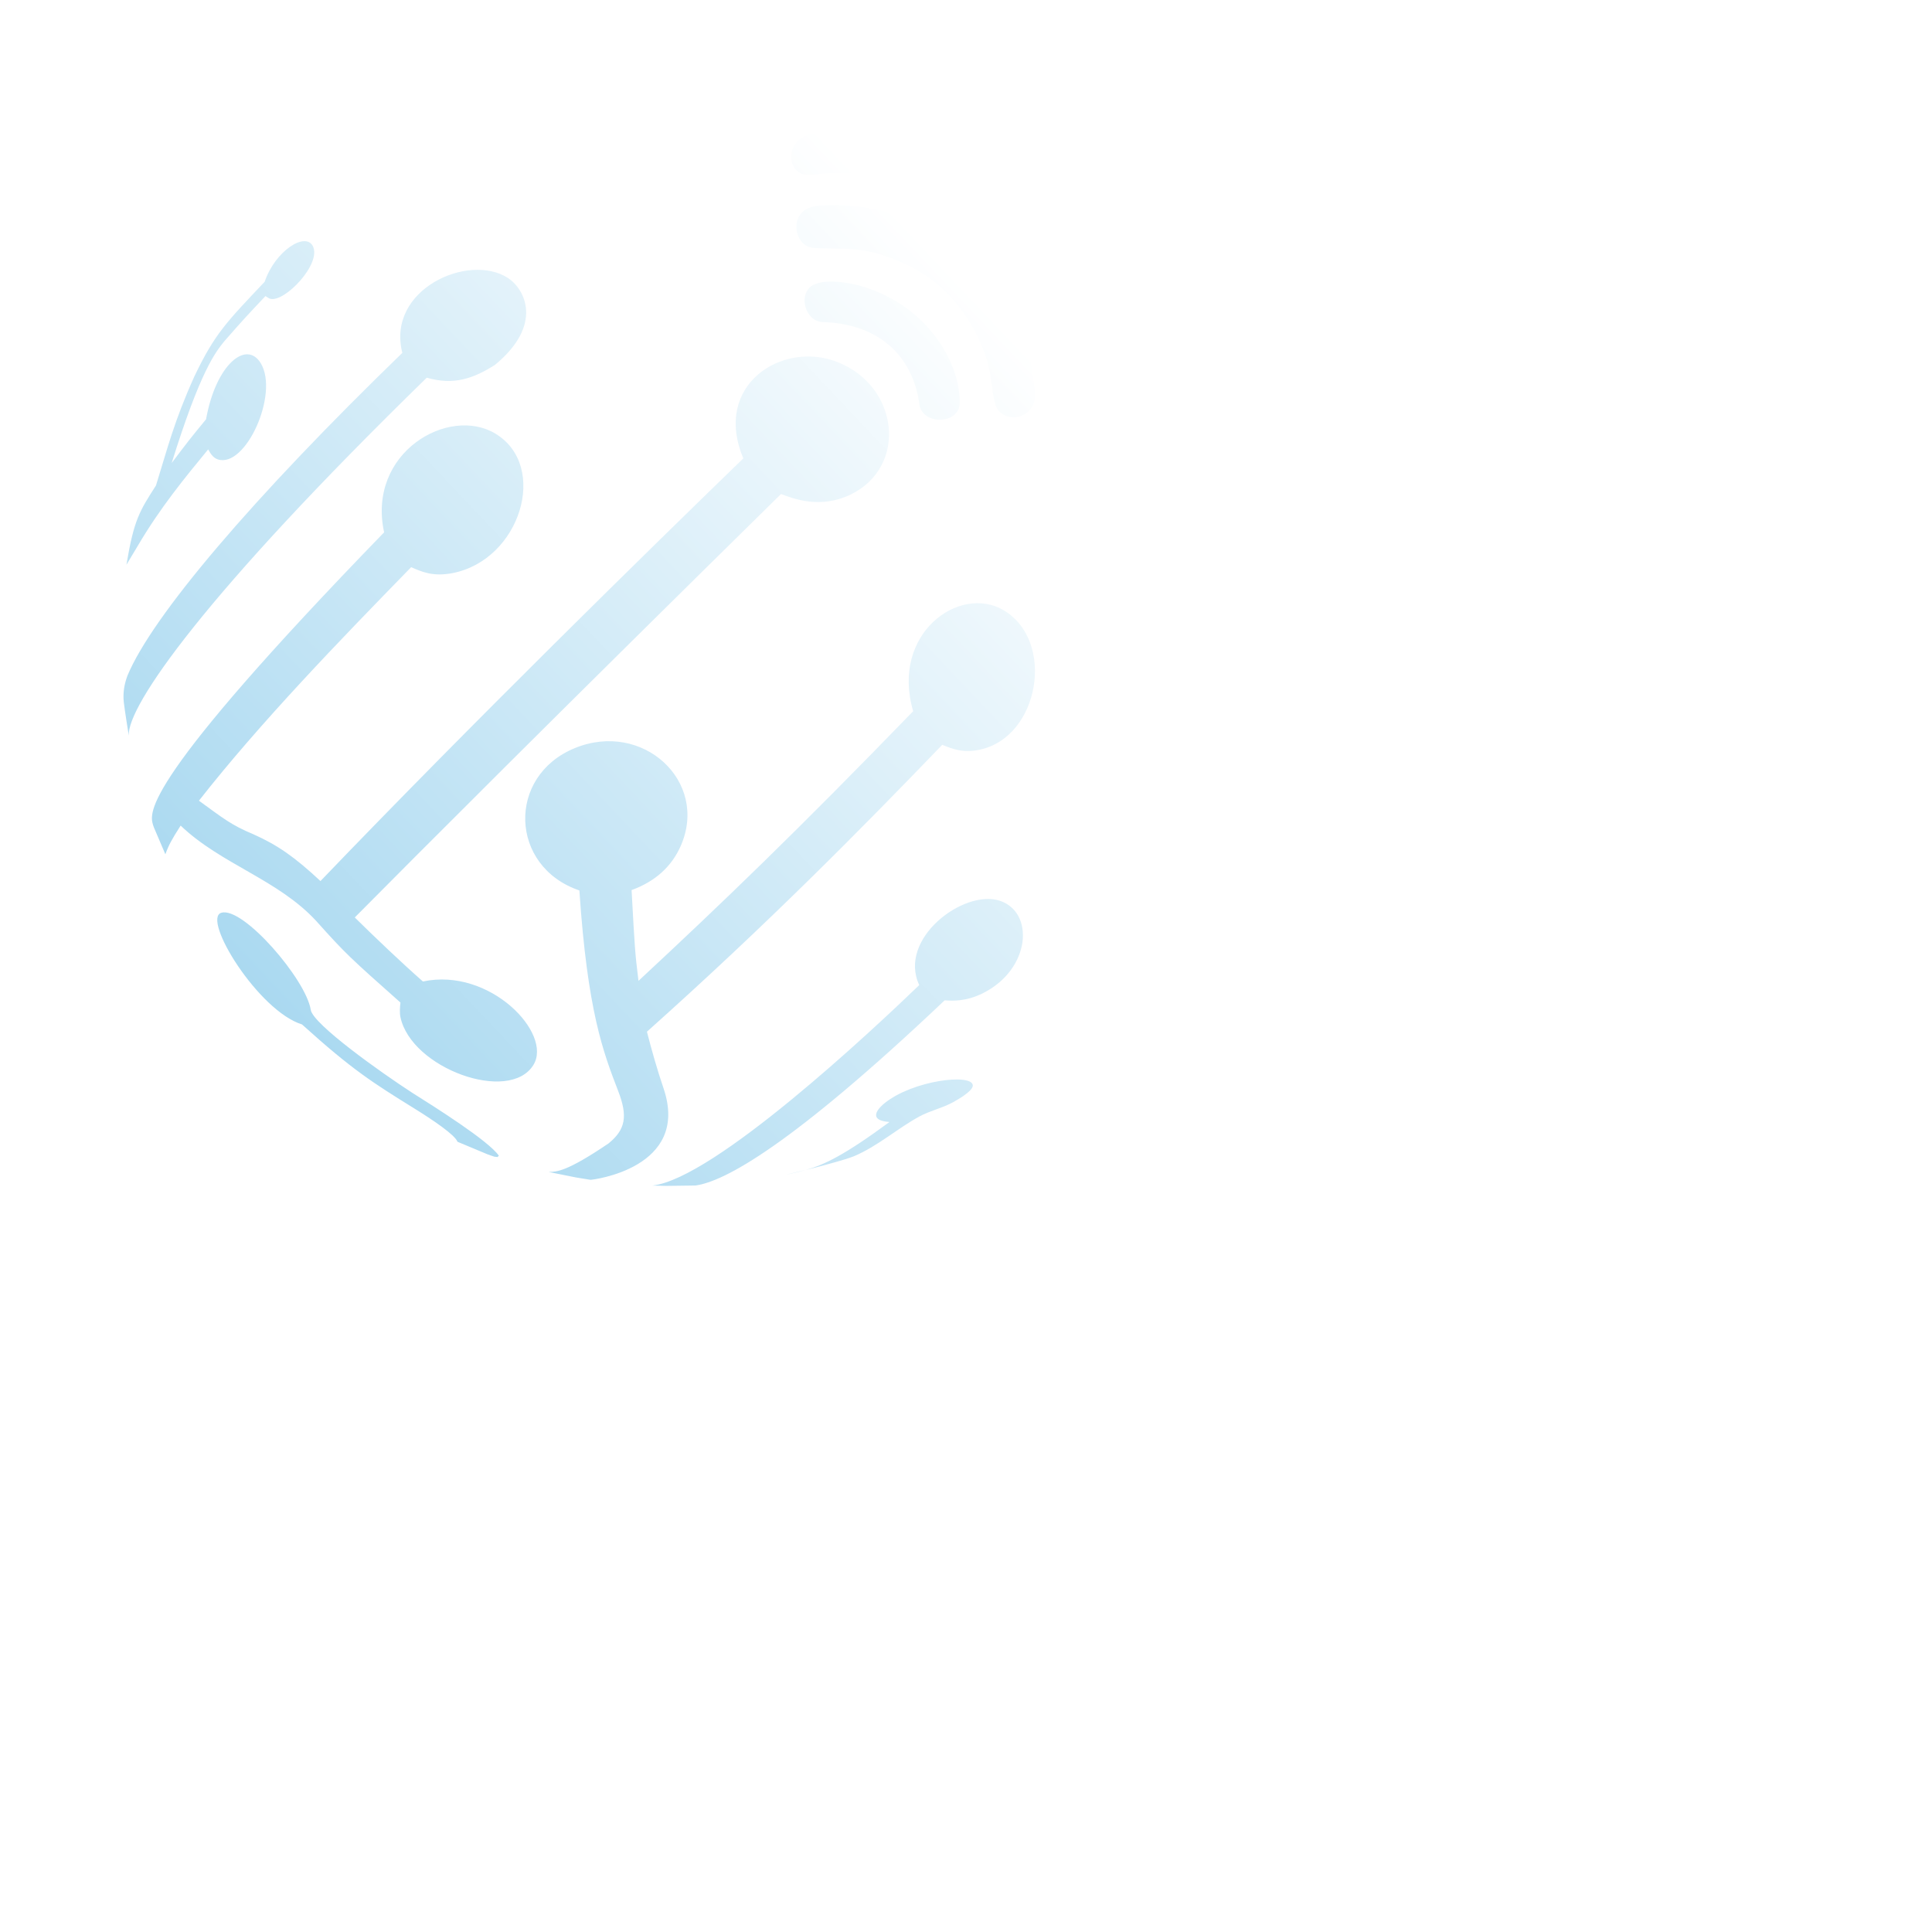
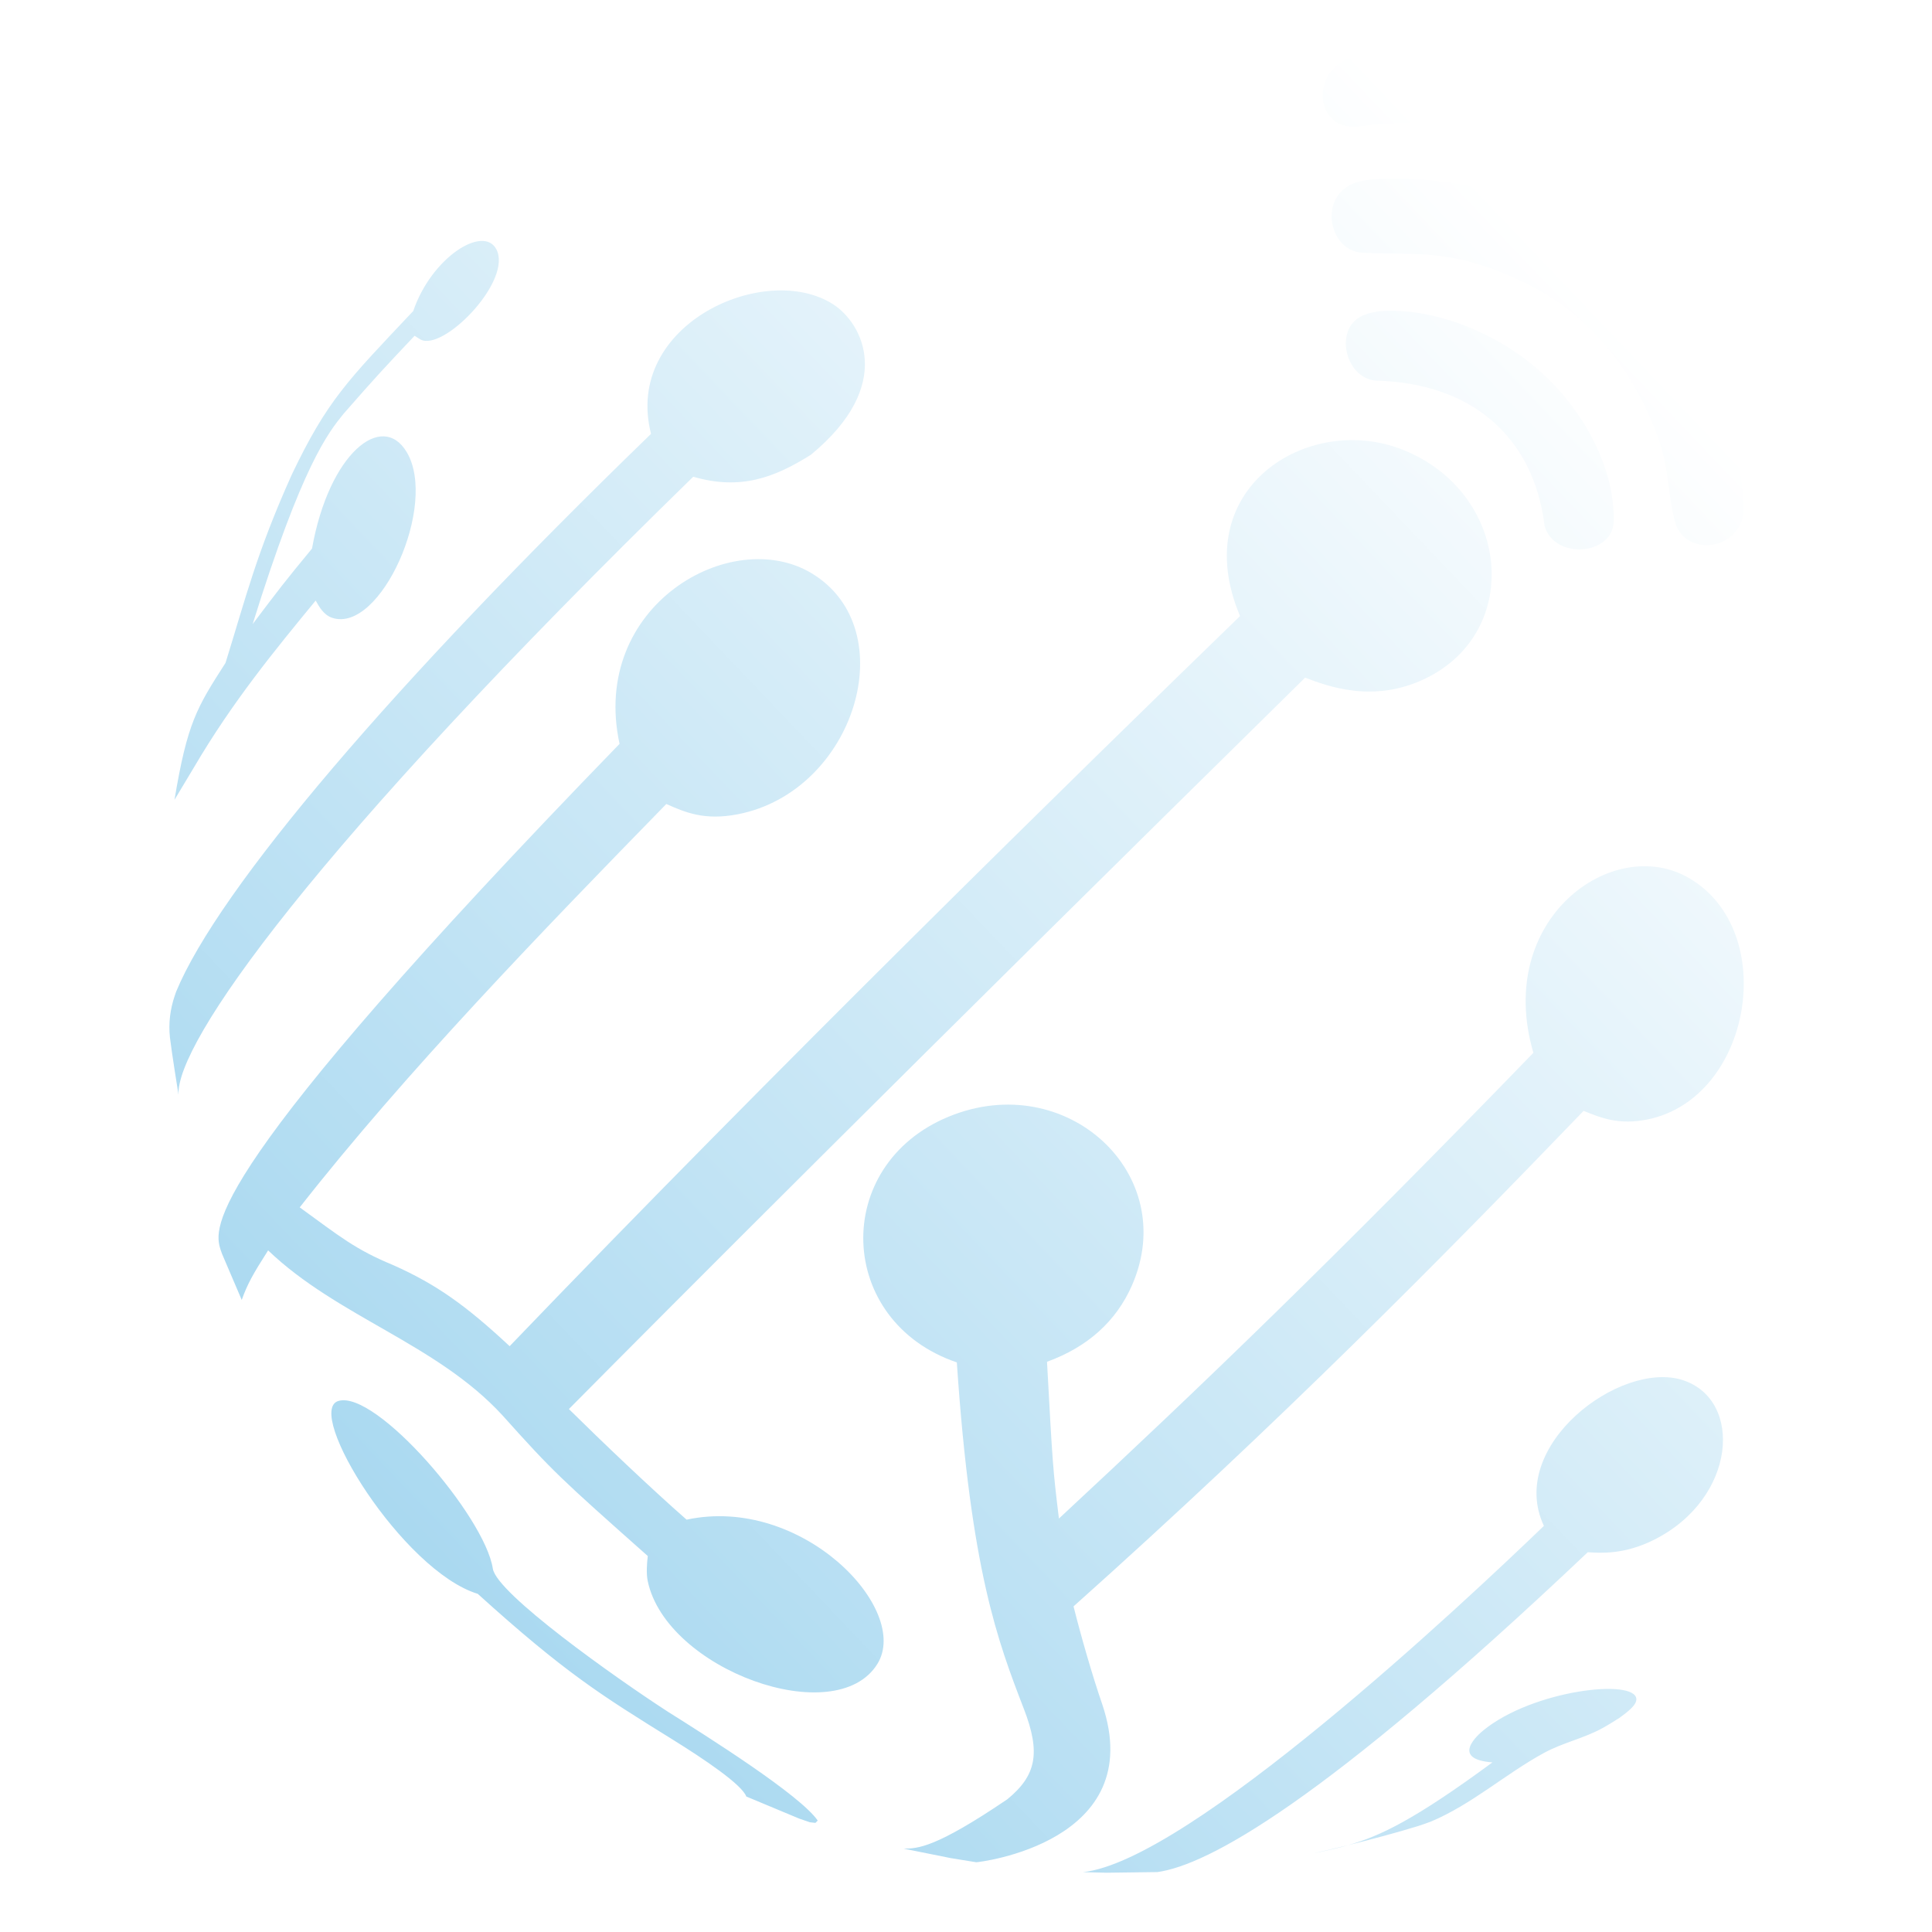
- <svg xmlns="http://www.w3.org/2000/svg" xmlns:xlink="http://www.w3.org/1999/xlink" viewBox="300 120 380 380" width="36" height="36">
+ <svg xmlns="http://www.w3.org/2000/svg" xmlns:xlink="http://www.w3.org/1999/xlink" viewBox="305 140 220 220" width="36" height="36">
  <defs>
    <linearGradient id="fav-g1">
      <stop offset="0%" stop-color="#ffffff" />
      <stop offset="100%" stop-color="#a8d8f0" />
    </linearGradient>
    <linearGradient xlink:href="#fav-g1" id="fav-g2" x1="0" y1="0" x2="0" y2="1" gradientTransform="rotate(45,0.5,0.5)" gradientUnits="objectBoundingBox" />
  </defs>
  <path d="m 353.146,178.766 c -0.312,-0.086 -0.653,-0.371 -0.934,-0.531 -3.544,3.756 -4.384,4.648 -8.089,8.882 -1.758,2.173 -4.7,5.811 -10.353,23.948 3.057,-4.047 3.608,-4.776 6.76,-8.598 1.917,-10.812 7.969,-15.699 10.782,-10.987 3.586,6.003 -2.981,20.646 -8.465,18.879 -0.988,-0.32 -1.515,-1.276 -1.9,-1.973 -4.654,5.659 -9.466,11.512 -13.854,18.985 l -2.225,3.708 c 1.47,-8.809 2.543,-10.5 5.813,-15.596 2.309,-7.421 3.515,-12.476 7.542,-21.432 4.032,-8.436 6.287,-10.641 13.834,-18.634 2.083,-6.114 7.989,-9.842 9.465,-7.028 1.81,3.455 -5.533,11.158 -8.375,10.376 z m 44.191,13.018 c -4.17,2.627 -8.046,4.058 -13.397,2.503 -43.77,42.69 -58.929,64.594 -58.611,70.377 0,0 -0.791,-4.882 -0.977,-6.519 0,-0.007 -8e-4,-0.016 -0.002,-0.025 -0.176,-1.604 0.031,-3.23 0.556,-4.759 l 0.146,-0.427 c 4.818,-11.671 24.62,-34.983 54.084,-63.531 -3.195,-12.484 13.048,-19.747 20.77,-14.728 3.321,2.158 7.062,9.179 -2.57,17.109 z M 421.598,334.616 c -2.971,-7.719 -6.043,-15.702 -7.642,-39.477 -13.743,-4.673 -14.336,-22.456 -0.933,-27.981 13.371,-5.513 26.443,6.514 20.875,19.209 -1.795,4.092 -5.05,7.021 -9.673,8.7 0.638,11.712 0.663,12.17 1.357,17.854 16.376,-15.218 31.126,-29.398 54.028,-53.037 -4.462,-15.221 9.03,-24.934 17.698,-19.912 10.374,6.011 7.172,25.019 -4.631,27.486 -3.291,0.688 -5.352,-0.151 -7.348,-0.964 -16.212,16.837 -34.468,35.325 -58.084,56.428 0.851,3.379 2.13,7.851 3.268,11.145 5.334,15.764 -14.144,18.012 -14.356,17.989 l -2.906,-0.472 -5.344,-1.075 c 1.59,-0.019 3.568,-0.041 11.802,-5.625 3.321,-2.719 3.799,-5.311 1.889,-10.27 z m -78.063,-35.086 c 4.266,-1.283 16.673,13.137 17.583,19.09 0.431,2.822 13.884,12.381 19.955,16.309 4.494,2.828 15.016,9.451 17.044,12.381 -0.078,0.081 -0.185,0.186 -0.263,0.265 -0.189,-0.022 -0.44,-0.049 -0.631,-0.071 l -1.221,-0.419 v 0 l -6.02,-2.514 c -0.503,-1.37 -4.848,-4.287 -8.404,-6.495 -8.15,-5.056 -12.239,-7.594 -22.175,-16.582 -8.586,-2.638 -19.778,-20.789 -15.869,-21.965 z m 153.063,-2.38 c 6.937,2.225 6.162,13.47 -3.246,18.187 -3.391,1.7 -6.096,1.515 -7.549,1.415 -30.281,28.696 -43.366,35.646 -49.011,36.424 l -5.789,0.075 v 0 l -2.68,-0.067 c 12.072,-1.302 43.224,-30.508 52.483,-39.428 -4.272,-9.112 8.703,-18.879 15.792,-16.607 z m -22.646,39.856 c 5.638,-4.563 17.208,-5.892 17.382,-3.55 0.053,0.712 -1.05,1.519 -1.936,2.168 -0.567,0.363 -1.33,0.835 -1.92,1.158 -2.118,1.167 -4.525,1.664 -6.648,2.818 -4.419,2.407 -8.197,5.848 -12.882,7.822 -0.457,0.168 -1.067,0.392 -1.532,0.534 v 0 c -2.329,0.715 -5.206,1.488 -7.923,2.161 3.658,-1.034 7.613,-2.921 16.451,-9.431 -4.818,-0.367 -1.67,-3.131 -0.991,-3.681 z m -141.428,-48.984 -2.229,-5.216 -0.192,-0.535 c -0.72,-2.463 -2.405,-8.235 45.447,-57.567 -3.404,-15.708 12.706,-24.949 21.878,-19.421 10.584,6.377 4.926,24.839 -8.406,27.437 -3.823,0.744 -6.021,-0.228 -8.148,-1.168 -14.118,14.469 -29.712,30.582 -41.744,45.935 4.634,3.357 6.303,4.782 10.693,6.594 4.803,2.153 8.136,4.478 13.21,9.212 30.046,-31.317 65.009,-65.533 83.174,-83.141 -6.121,-14.477 7.699,-23.199 18.471,-18.962 12.238,4.814 13.841,20.652 2.637,26.075 -5.922,2.865 -11.174,0.862 -13.699,-0.1 -45.014,44.288 -71.847,71.192 -83.835,83.287 3.927,3.875 9.257,8.951 13.402,12.595 13.154,-2.823 25.581,10.214 21.724,16.431 -4.738,7.639 -24.049,0.657 -26.153,-9.457 -0.172,-0.832 -0.092,-1.991 0.01,-2.834 -9.928,-8.818 -10.739,-9.537 -16.558,-16.032 -7.521,-8.169 -18.743,-11.175 -26.675,-18.772 -1.771,2.772 -2.35,3.829 -3.004,5.64 z m 125.968,62.096 c -1.347,0.333 -2.656,0.645 -3.836,0.909 l 0.644,-0.136 c 1.11,-0.245 2.139,-0.476 3.192,-0.773 z m -0.893,-202.944 c -3.063,2.061 -2.45,6.833 0.996,7.225 0.941,0.107 2.424,-0.19 3.436,-0.265 25.982,-1.928 45.395,15.196 47.595,40.713 0.088,1.018 0.032,2.539 0.288,3.457 0.935,3.361 5.713,3.209 7.246,-0.163 0.635,-1.397 0.433,-2.707 0.323,-4.193 -2.241,-30.405 -25.726,-50.378 -55.822,-47.764 -1.475,0.129 -2.792,0.136 -4.061,0.99 z m 0.736,14.129 c -3.062,2.061 -1.7,7.267 1.762,7.472 5.982,0.353 10.428,-0.729 19.284,3.809 6.623,3.394 11.271,9.316 14.019,16.16 1.85,4.606 1.379,7.214 2.361,10.747 0.934,3.361 5.914,3.488 7.447,0.117 0.635,-1.397 0.276,-2.991 0.122,-4.473 -2.082,-20.047 -19.431,-35.322 -40.478,-34.783 -1.48,0.038 -3.246,0.096 -4.516,0.95 z m 3.421,22.043 c 10.55,0.268 17.856,6.158 19.128,16.534 0.954,3.433 6.321,3.469 7.599,0.679 0.388,-0.846 0.307,-1.815 0.2,-3.004 -0.475,-5.321 -3.641,-11.07 -8.19,-15.17 -5.205,-4.691 -12.28,-7.21 -17.747,-6.988 -0.935,0.038 -1.798,0.213 -2.511,0.515 -2.973,1.256 -2.326,5.691 0.108,7.029 0.418,0.23 0.891,0.374 1.412,0.405 z" style="fill:url(#fav-g2)" />
</svg>
